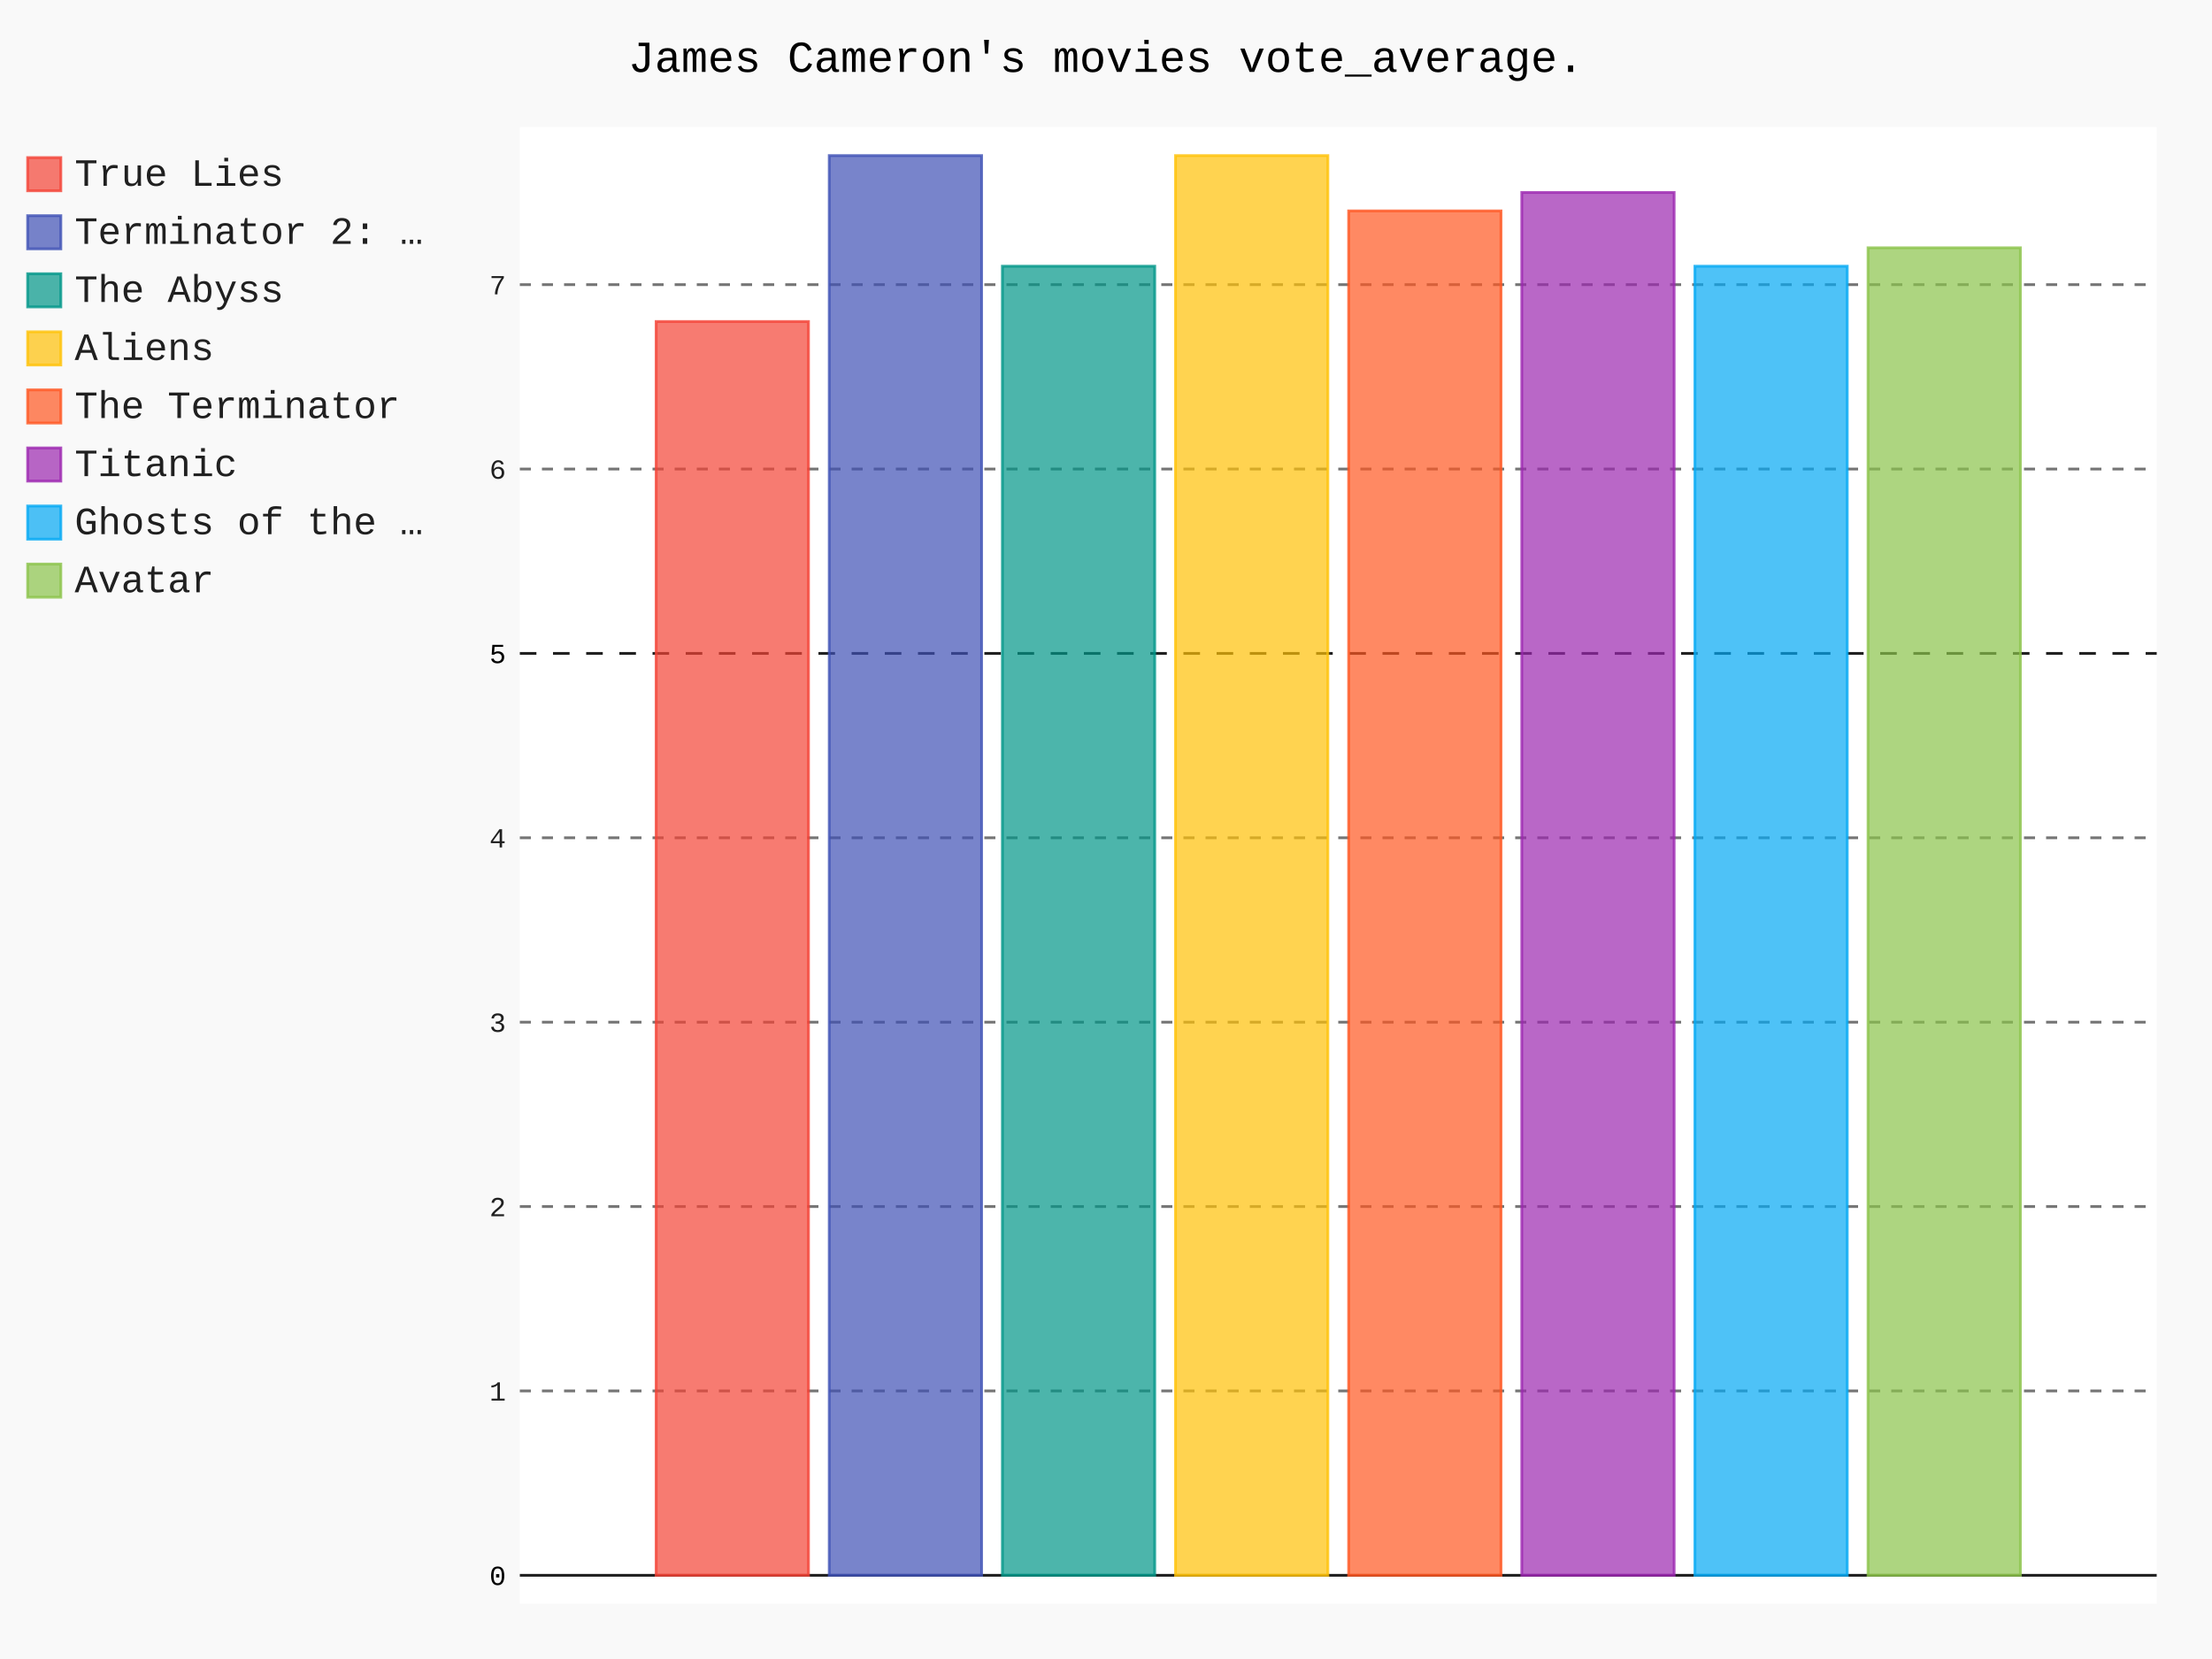
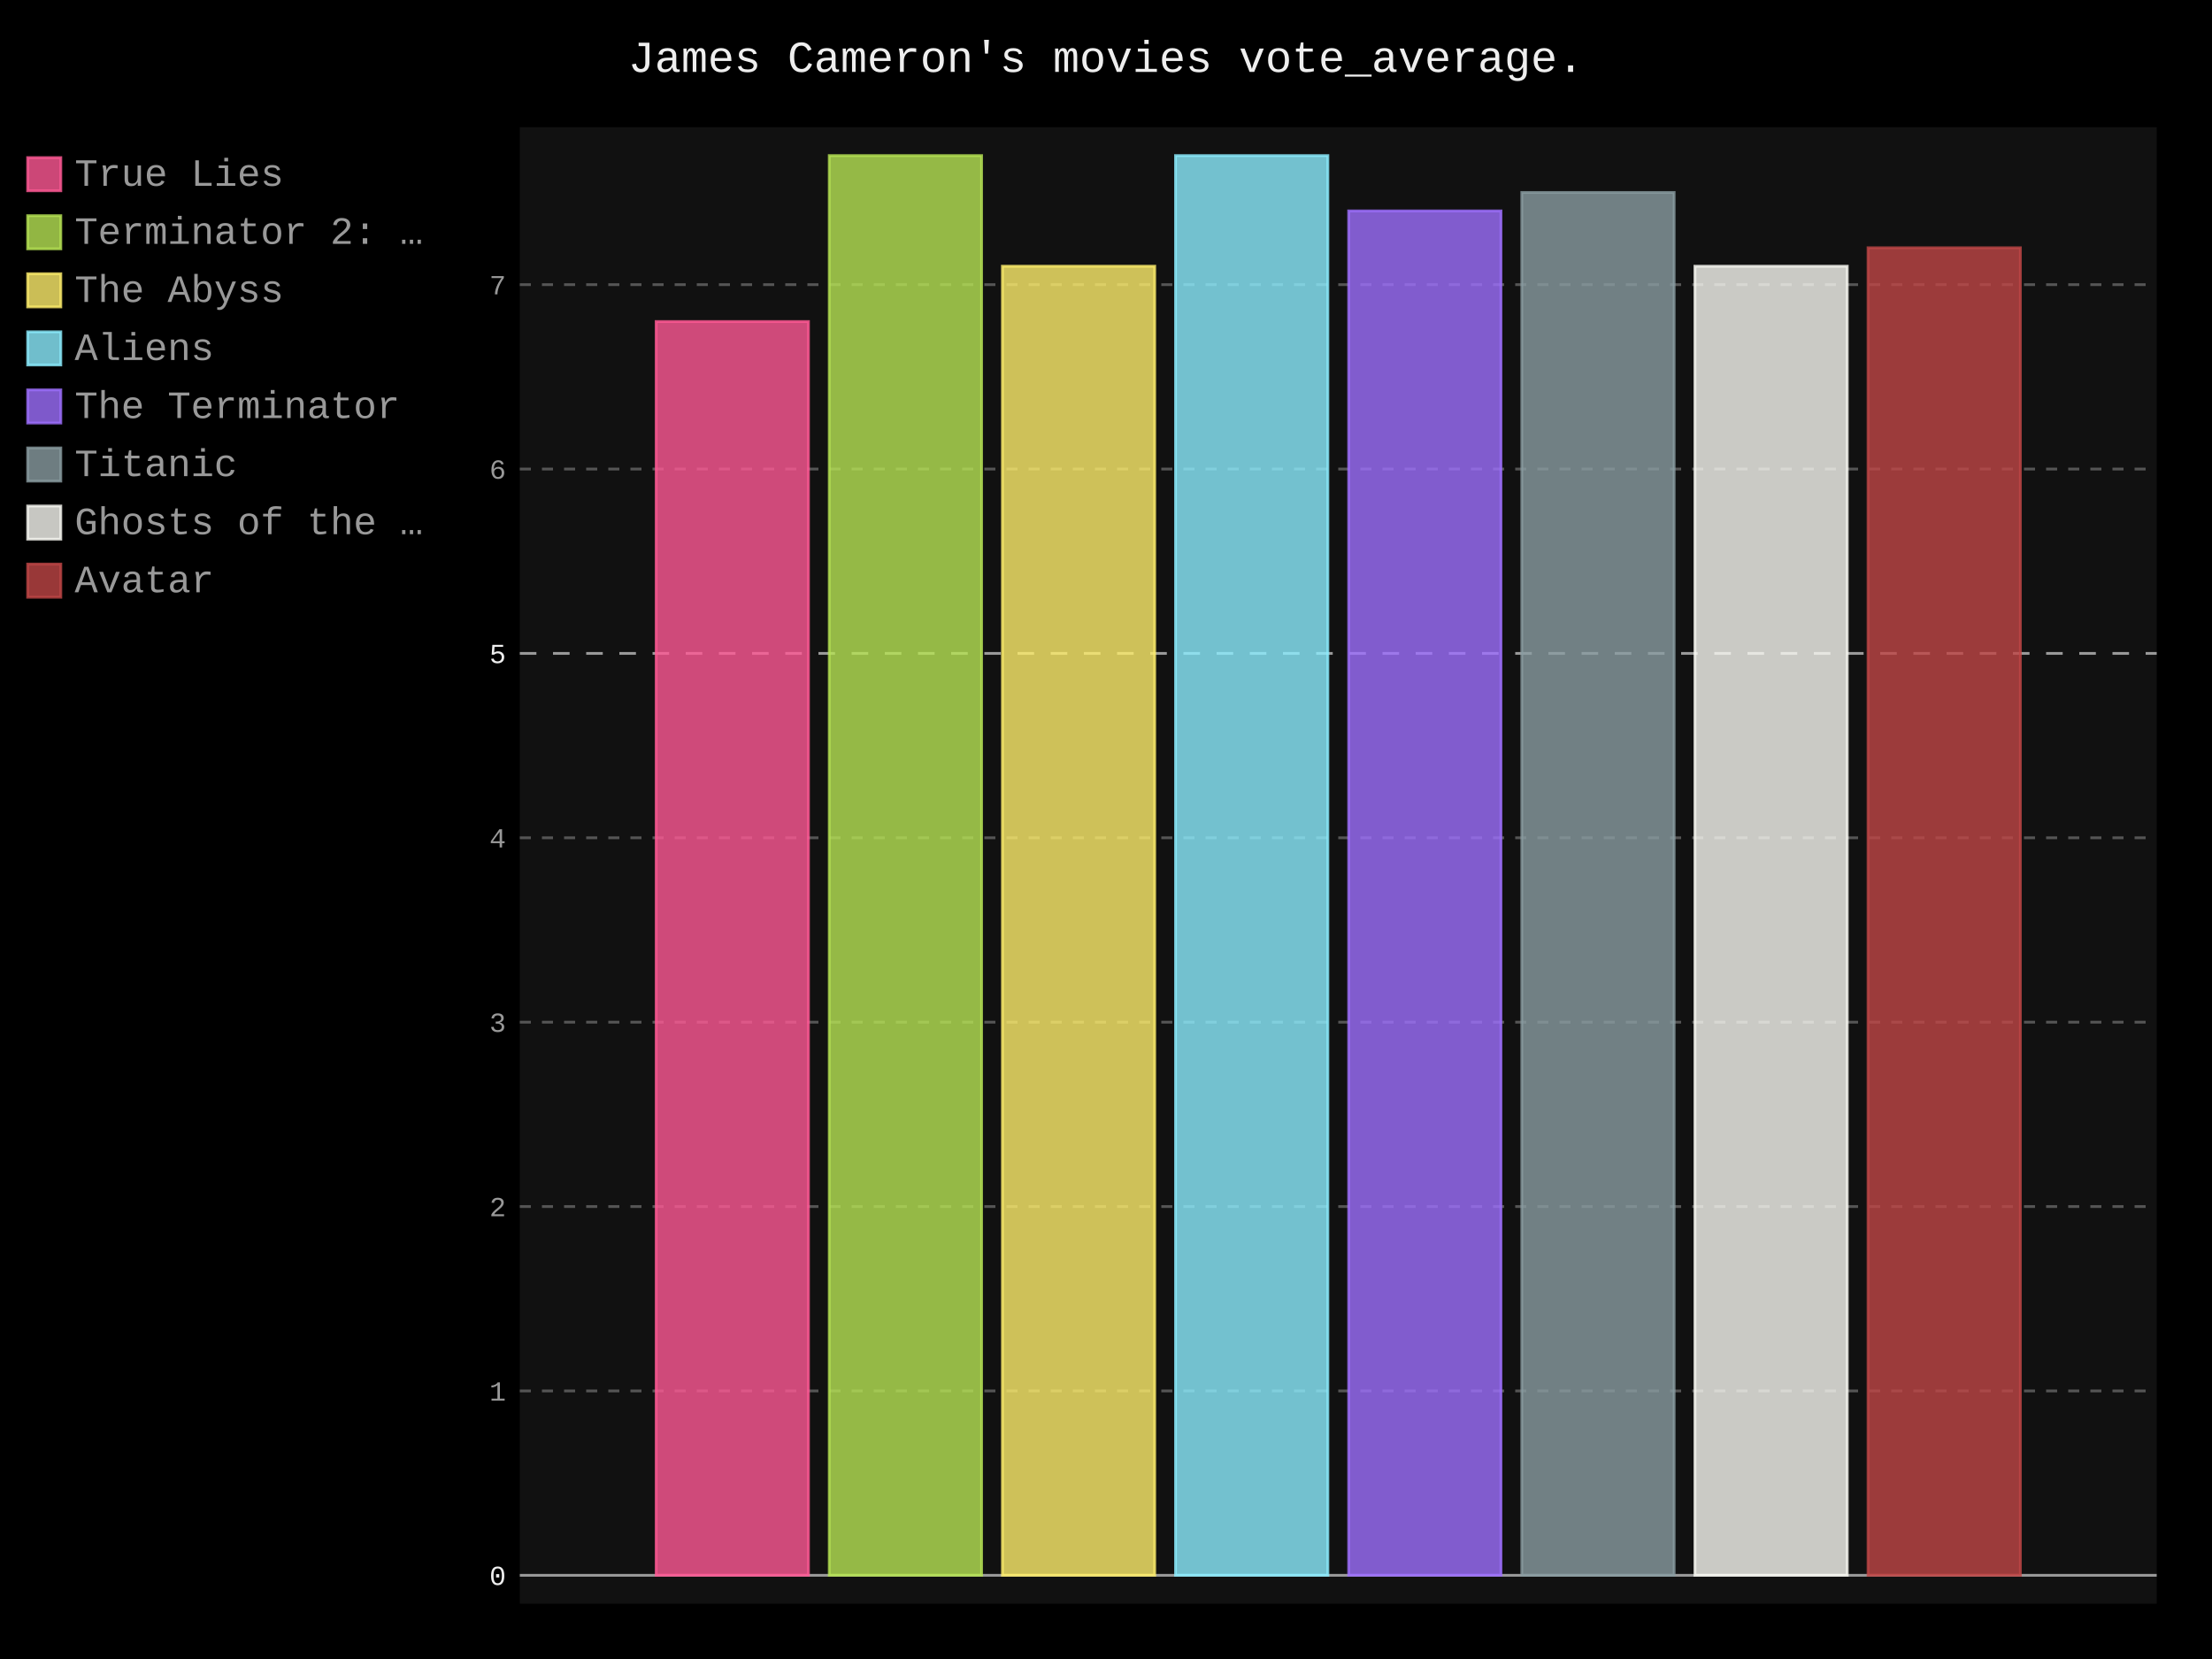
- <svg xmlns="http://www.w3.org/2000/svg" class="pygal-chart" id="chart-5eafc3f3-6ed3-4acb-a90a-a52fdd0b2acf" viewBox="0 0 800 600">
+ <svg xmlns="http://www.w3.org/2000/svg" id="chart-35e55604-89fc-4074-8564-cfbbc21fbacc" class="pygal-chart" viewBox="0 0 800 600">
  <defs>
-     <style type="text/css">#chart-5eafc3f3-6ed3-4acb-a90a-a52fdd0b2acf{-webkit-user-select:none;-webkit-font-smoothing:antialiased;font-family:Consolas,"Liberation Mono",Menlo,Courier,monospace}#chart-5eafc3f3-6ed3-4acb-a90a-a52fdd0b2acf .title{font-family:Consolas,"Liberation Mono",Menlo,Courier,monospace;font-size:16px}#chart-5eafc3f3-6ed3-4acb-a90a-a52fdd0b2acf .legends .legend text{font-family:Consolas,"Liberation Mono",Menlo,Courier,monospace;font-size:14px}#chart-5eafc3f3-6ed3-4acb-a90a-a52fdd0b2acf .axis text{font-family:Consolas,"Liberation Mono",Menlo,Courier,monospace;font-size:10px}#chart-5eafc3f3-6ed3-4acb-a90a-a52fdd0b2acf .axis text.major{font-family:Consolas,"Liberation Mono",Menlo,Courier,monospace;font-size:10px}#chart-5eafc3f3-6ed3-4acb-a90a-a52fdd0b2acf .text-overlay text.value{font-family:Consolas,"Liberation Mono",Menlo,Courier,monospace;font-size:16px}#chart-5eafc3f3-6ed3-4acb-a90a-a52fdd0b2acf .text-overlay text.label{font-family:Consolas,"Liberation Mono",Menlo,Courier,monospace;font-size:10px}#chart-5eafc3f3-6ed3-4acb-a90a-a52fdd0b2acf .tooltip{font-family:Consolas,"Liberation Mono",Menlo,Courier,monospace;font-size:14px}#chart-5eafc3f3-6ed3-4acb-a90a-a52fdd0b2acf text.no_data{font-family:Consolas,"Liberation Mono",Menlo,Courier,monospace;font-size:64px}
- #chart-5eafc3f3-6ed3-4acb-a90a-a52fdd0b2acf{background-color:rgba(249,249,249,1)}#chart-5eafc3f3-6ed3-4acb-a90a-a52fdd0b2acf path,#chart-5eafc3f3-6ed3-4acb-a90a-a52fdd0b2acf line,#chart-5eafc3f3-6ed3-4acb-a90a-a52fdd0b2acf rect,#chart-5eafc3f3-6ed3-4acb-a90a-a52fdd0b2acf circle{-webkit-transition:150ms;-moz-transition:150ms;transition:150ms}#chart-5eafc3f3-6ed3-4acb-a90a-a52fdd0b2acf .graph &gt; .background{fill:rgba(249,249,249,1)}#chart-5eafc3f3-6ed3-4acb-a90a-a52fdd0b2acf .plot &gt; .background{fill:rgba(255,255,255,1)}#chart-5eafc3f3-6ed3-4acb-a90a-a52fdd0b2acf .graph{fill:rgba(0,0,0,.87)}#chart-5eafc3f3-6ed3-4acb-a90a-a52fdd0b2acf text.no_data{fill:rgba(0,0,0,1)}#chart-5eafc3f3-6ed3-4acb-a90a-a52fdd0b2acf .title{fill:rgba(0,0,0,1)}#chart-5eafc3f3-6ed3-4acb-a90a-a52fdd0b2acf .legends .legend text{fill:rgba(0,0,0,.87)}#chart-5eafc3f3-6ed3-4acb-a90a-a52fdd0b2acf .legends .legend:hover text{fill:rgba(0,0,0,1)}#chart-5eafc3f3-6ed3-4acb-a90a-a52fdd0b2acf .axis .line{stroke:rgba(0,0,0,1)}#chart-5eafc3f3-6ed3-4acb-a90a-a52fdd0b2acf .axis .guide.line{stroke:rgba(0,0,0,.54)}#chart-5eafc3f3-6ed3-4acb-a90a-a52fdd0b2acf .axis .major.line{stroke:rgba(0,0,0,.87)}#chart-5eafc3f3-6ed3-4acb-a90a-a52fdd0b2acf .axis text.major{fill:rgba(0,0,0,1)}#chart-5eafc3f3-6ed3-4acb-a90a-a52fdd0b2acf .axis.y .guides:hover .guide.line,#chart-5eafc3f3-6ed3-4acb-a90a-a52fdd0b2acf .line-graph .axis.x .guides:hover .guide.line,#chart-5eafc3f3-6ed3-4acb-a90a-a52fdd0b2acf .stackedline-graph .axis.x .guides:hover .guide.line,#chart-5eafc3f3-6ed3-4acb-a90a-a52fdd0b2acf .xy-graph .axis.x .guides:hover .guide.line{stroke:rgba(0,0,0,1)}#chart-5eafc3f3-6ed3-4acb-a90a-a52fdd0b2acf .axis .guides:hover text{fill:rgba(0,0,0,1)}#chart-5eafc3f3-6ed3-4acb-a90a-a52fdd0b2acf .reactive{fill-opacity:.7;stroke-opacity:.8}#chart-5eafc3f3-6ed3-4acb-a90a-a52fdd0b2acf .ci{stroke:rgba(0,0,0,.87)}#chart-5eafc3f3-6ed3-4acb-a90a-a52fdd0b2acf .reactive.active,#chart-5eafc3f3-6ed3-4acb-a90a-a52fdd0b2acf .active .reactive{fill-opacity:.8;stroke-opacity:.9;stroke-width:4}#chart-5eafc3f3-6ed3-4acb-a90a-a52fdd0b2acf .ci .reactive.active{stroke-width:1.5}#chart-5eafc3f3-6ed3-4acb-a90a-a52fdd0b2acf .series text{fill:rgba(0,0,0,1)}#chart-5eafc3f3-6ed3-4acb-a90a-a52fdd0b2acf .tooltip rect{fill:rgba(255,255,255,1);stroke:rgba(0,0,0,1);-webkit-transition:opacity 150ms;-moz-transition:opacity 150ms;transition:opacity 150ms}#chart-5eafc3f3-6ed3-4acb-a90a-a52fdd0b2acf .tooltip .label{fill:rgba(0,0,0,.87)}#chart-5eafc3f3-6ed3-4acb-a90a-a52fdd0b2acf .tooltip .label{fill:rgba(0,0,0,.87)}#chart-5eafc3f3-6ed3-4acb-a90a-a52fdd0b2acf .tooltip .legend{font-size:.8em;fill:rgba(0,0,0,.54)}#chart-5eafc3f3-6ed3-4acb-a90a-a52fdd0b2acf .tooltip .x_label{font-size:.6em;fill:rgba(0,0,0,1)}#chart-5eafc3f3-6ed3-4acb-a90a-a52fdd0b2acf .tooltip .xlink{font-size:.5em;text-decoration:underline}#chart-5eafc3f3-6ed3-4acb-a90a-a52fdd0b2acf .tooltip .value{font-size:1.5em}#chart-5eafc3f3-6ed3-4acb-a90a-a52fdd0b2acf .bound{font-size:.5em}#chart-5eafc3f3-6ed3-4acb-a90a-a52fdd0b2acf .max-value{font-size:.75em;fill:rgba(0,0,0,.54)}#chart-5eafc3f3-6ed3-4acb-a90a-a52fdd0b2acf .map-element{fill:rgba(255,255,255,1);stroke:rgba(0,0,0,.54) !important}#chart-5eafc3f3-6ed3-4acb-a90a-a52fdd0b2acf .map-element .reactive{fill-opacity:inherit;stroke-opacity:inherit}#chart-5eafc3f3-6ed3-4acb-a90a-a52fdd0b2acf .color-0,#chart-5eafc3f3-6ed3-4acb-a90a-a52fdd0b2acf .color-0 a:visited{stroke:#F44336;fill:#F44336}#chart-5eafc3f3-6ed3-4acb-a90a-a52fdd0b2acf .color-1,#chart-5eafc3f3-6ed3-4acb-a90a-a52fdd0b2acf .color-1 a:visited{stroke:#3F51B5;fill:#3F51B5}#chart-5eafc3f3-6ed3-4acb-a90a-a52fdd0b2acf .color-2,#chart-5eafc3f3-6ed3-4acb-a90a-a52fdd0b2acf .color-2 a:visited{stroke:#009688;fill:#009688}#chart-5eafc3f3-6ed3-4acb-a90a-a52fdd0b2acf .color-3,#chart-5eafc3f3-6ed3-4acb-a90a-a52fdd0b2acf .color-3 a:visited{stroke:#FFC107;fill:#FFC107}#chart-5eafc3f3-6ed3-4acb-a90a-a52fdd0b2acf .color-4,#chart-5eafc3f3-6ed3-4acb-a90a-a52fdd0b2acf .color-4 a:visited{stroke:#FF5722;fill:#FF5722}#chart-5eafc3f3-6ed3-4acb-a90a-a52fdd0b2acf .color-5,#chart-5eafc3f3-6ed3-4acb-a90a-a52fdd0b2acf .color-5 a:visited{stroke:#9C27B0;fill:#9C27B0}#chart-5eafc3f3-6ed3-4acb-a90a-a52fdd0b2acf .color-6,#chart-5eafc3f3-6ed3-4acb-a90a-a52fdd0b2acf .color-6 a:visited{stroke:#03A9F4;fill:#03A9F4}#chart-5eafc3f3-6ed3-4acb-a90a-a52fdd0b2acf .color-7,#chart-5eafc3f3-6ed3-4acb-a90a-a52fdd0b2acf .color-7 a:visited{stroke:#8BC34A;fill:#8BC34A}#chart-5eafc3f3-6ed3-4acb-a90a-a52fdd0b2acf .text-overlay .color-0 text{fill:black}#chart-5eafc3f3-6ed3-4acb-a90a-a52fdd0b2acf .text-overlay .color-1 text{fill:black}#chart-5eafc3f3-6ed3-4acb-a90a-a52fdd0b2acf .text-overlay .color-2 text{fill:black}#chart-5eafc3f3-6ed3-4acb-a90a-a52fdd0b2acf .text-overlay .color-3 text{fill:black}#chart-5eafc3f3-6ed3-4acb-a90a-a52fdd0b2acf .text-overlay .color-4 text{fill:black}#chart-5eafc3f3-6ed3-4acb-a90a-a52fdd0b2acf .text-overlay .color-5 text{fill:black}#chart-5eafc3f3-6ed3-4acb-a90a-a52fdd0b2acf .text-overlay .color-6 text{fill:black}#chart-5eafc3f3-6ed3-4acb-a90a-a52fdd0b2acf .text-overlay .color-7 text{fill:black}
- #chart-5eafc3f3-6ed3-4acb-a90a-a52fdd0b2acf text.no_data{text-anchor:middle}#chart-5eafc3f3-6ed3-4acb-a90a-a52fdd0b2acf .guide.line{fill:none}#chart-5eafc3f3-6ed3-4acb-a90a-a52fdd0b2acf .centered{text-anchor:middle}#chart-5eafc3f3-6ed3-4acb-a90a-a52fdd0b2acf .title{text-anchor:middle}#chart-5eafc3f3-6ed3-4acb-a90a-a52fdd0b2acf .legends .legend text{fill-opacity:1}#chart-5eafc3f3-6ed3-4acb-a90a-a52fdd0b2acf .axis.x text{text-anchor:middle}#chart-5eafc3f3-6ed3-4acb-a90a-a52fdd0b2acf .axis.x:not(.web) text[transform]{text-anchor:start}#chart-5eafc3f3-6ed3-4acb-a90a-a52fdd0b2acf .axis.x:not(.web) text[transform].backwards{text-anchor:end}#chart-5eafc3f3-6ed3-4acb-a90a-a52fdd0b2acf .axis.y text{text-anchor:end}#chart-5eafc3f3-6ed3-4acb-a90a-a52fdd0b2acf .axis.y text[transform].backwards{text-anchor:start}#chart-5eafc3f3-6ed3-4acb-a90a-a52fdd0b2acf .axis.y2 text{text-anchor:start}#chart-5eafc3f3-6ed3-4acb-a90a-a52fdd0b2acf .axis.y2 text[transform].backwards{text-anchor:end}#chart-5eafc3f3-6ed3-4acb-a90a-a52fdd0b2acf .axis .guide.line{stroke-dasharray:4,4}#chart-5eafc3f3-6ed3-4acb-a90a-a52fdd0b2acf .axis .major.guide.line{stroke-dasharray:6,6}#chart-5eafc3f3-6ed3-4acb-a90a-a52fdd0b2acf .horizontal .axis.y .guide.line,#chart-5eafc3f3-6ed3-4acb-a90a-a52fdd0b2acf .horizontal .axis.y2 .guide.line,#chart-5eafc3f3-6ed3-4acb-a90a-a52fdd0b2acf .vertical .axis.x .guide.line{opacity:0}#chart-5eafc3f3-6ed3-4acb-a90a-a52fdd0b2acf .horizontal .axis.always_show .guide.line,#chart-5eafc3f3-6ed3-4acb-a90a-a52fdd0b2acf .vertical .axis.always_show .guide.line{opacity:1 !important}#chart-5eafc3f3-6ed3-4acb-a90a-a52fdd0b2acf .axis.y .guides:hover .guide.line,#chart-5eafc3f3-6ed3-4acb-a90a-a52fdd0b2acf .axis.y2 .guides:hover .guide.line,#chart-5eafc3f3-6ed3-4acb-a90a-a52fdd0b2acf .axis.x .guides:hover .guide.line{opacity:1}#chart-5eafc3f3-6ed3-4acb-a90a-a52fdd0b2acf .axis .guides:hover text{opacity:1}#chart-5eafc3f3-6ed3-4acb-a90a-a52fdd0b2acf .nofill{fill:none}#chart-5eafc3f3-6ed3-4acb-a90a-a52fdd0b2acf .subtle-fill{fill-opacity:.2}#chart-5eafc3f3-6ed3-4acb-a90a-a52fdd0b2acf .dot{stroke-width:1px;fill-opacity:1}#chart-5eafc3f3-6ed3-4acb-a90a-a52fdd0b2acf .dot.active{stroke-width:5px}#chart-5eafc3f3-6ed3-4acb-a90a-a52fdd0b2acf .dot.negative{fill:transparent}#chart-5eafc3f3-6ed3-4acb-a90a-a52fdd0b2acf text,#chart-5eafc3f3-6ed3-4acb-a90a-a52fdd0b2acf tspan{stroke:none !important}#chart-5eafc3f3-6ed3-4acb-a90a-a52fdd0b2acf .series text.active{opacity:1}#chart-5eafc3f3-6ed3-4acb-a90a-a52fdd0b2acf .tooltip rect{fill-opacity:.95;stroke-width:.5}#chart-5eafc3f3-6ed3-4acb-a90a-a52fdd0b2acf .tooltip text{fill-opacity:1}#chart-5eafc3f3-6ed3-4acb-a90a-a52fdd0b2acf .showable{visibility:hidden}#chart-5eafc3f3-6ed3-4acb-a90a-a52fdd0b2acf .showable.shown{visibility:visible}#chart-5eafc3f3-6ed3-4acb-a90a-a52fdd0b2acf .gauge-background{fill:rgba(229,229,229,1);stroke:none}#chart-5eafc3f3-6ed3-4acb-a90a-a52fdd0b2acf .bg-lines{stroke:rgba(249,249,249,1);stroke-width:2px}</style>
+     <style type="text/css">#chart-35e55604-89fc-4074-8564-cfbbc21fbacc{-webkit-user-select:none;-webkit-font-smoothing:antialiased;font-family:Consolas,"Liberation Mono",Menlo,Courier,monospace}#chart-35e55604-89fc-4074-8564-cfbbc21fbacc .title{font-family:Consolas,"Liberation Mono",Menlo,Courier,monospace;font-size:16px}#chart-35e55604-89fc-4074-8564-cfbbc21fbacc .legends .legend text{font-family:Consolas,"Liberation Mono",Menlo,Courier,monospace;font-size:14px}#chart-35e55604-89fc-4074-8564-cfbbc21fbacc .axis text{font-family:Consolas,"Liberation Mono",Menlo,Courier,monospace;font-size:10px}#chart-35e55604-89fc-4074-8564-cfbbc21fbacc .axis text.major{font-family:Consolas,"Liberation Mono",Menlo,Courier,monospace;font-size:10px}#chart-35e55604-89fc-4074-8564-cfbbc21fbacc .text-overlay text.value{font-family:Consolas,"Liberation Mono",Menlo,Courier,monospace;font-size:16px}#chart-35e55604-89fc-4074-8564-cfbbc21fbacc .text-overlay text.label{font-family:Consolas,"Liberation Mono",Menlo,Courier,monospace;font-size:10px}#chart-35e55604-89fc-4074-8564-cfbbc21fbacc .tooltip{font-family:Consolas,"Liberation Mono",Menlo,Courier,monospace;font-size:14px}#chart-35e55604-89fc-4074-8564-cfbbc21fbacc text.no_data{font-family:Consolas,"Liberation Mono",Menlo,Courier,monospace;font-size:64px}
+ #chart-35e55604-89fc-4074-8564-cfbbc21fbacc{background-color:black}#chart-35e55604-89fc-4074-8564-cfbbc21fbacc path,#chart-35e55604-89fc-4074-8564-cfbbc21fbacc line,#chart-35e55604-89fc-4074-8564-cfbbc21fbacc rect,#chart-35e55604-89fc-4074-8564-cfbbc21fbacc circle{-webkit-transition:250ms;-moz-transition:250ms;transition:250ms}#chart-35e55604-89fc-4074-8564-cfbbc21fbacc .graph &gt; .background{fill:black}#chart-35e55604-89fc-4074-8564-cfbbc21fbacc .plot &gt; .background{fill:#111}#chart-35e55604-89fc-4074-8564-cfbbc21fbacc .graph{fill:#999}#chart-35e55604-89fc-4074-8564-cfbbc21fbacc text.no_data{fill:#eee}#chart-35e55604-89fc-4074-8564-cfbbc21fbacc .title{fill:#eee}#chart-35e55604-89fc-4074-8564-cfbbc21fbacc .legends .legend text{fill:#999}#chart-35e55604-89fc-4074-8564-cfbbc21fbacc .legends .legend:hover text{fill:#eee}#chart-35e55604-89fc-4074-8564-cfbbc21fbacc .axis .line{stroke:#eee}#chart-35e55604-89fc-4074-8564-cfbbc21fbacc .axis .guide.line{stroke:#555}#chart-35e55604-89fc-4074-8564-cfbbc21fbacc .axis .major.line{stroke:#999}#chart-35e55604-89fc-4074-8564-cfbbc21fbacc .axis text.major{fill:#eee}#chart-35e55604-89fc-4074-8564-cfbbc21fbacc .axis.y .guides:hover .guide.line,#chart-35e55604-89fc-4074-8564-cfbbc21fbacc .line-graph .axis.x .guides:hover .guide.line,#chart-35e55604-89fc-4074-8564-cfbbc21fbacc .stackedline-graph .axis.x .guides:hover .guide.line,#chart-35e55604-89fc-4074-8564-cfbbc21fbacc .xy-graph .axis.x .guides:hover .guide.line{stroke:#eee}#chart-35e55604-89fc-4074-8564-cfbbc21fbacc .axis .guides:hover text{fill:#eee}#chart-35e55604-89fc-4074-8564-cfbbc21fbacc .reactive{fill-opacity:.8;stroke-opacity:.8}#chart-35e55604-89fc-4074-8564-cfbbc21fbacc .ci{stroke:#999}#chart-35e55604-89fc-4074-8564-cfbbc21fbacc .reactive.active,#chart-35e55604-89fc-4074-8564-cfbbc21fbacc .active .reactive{fill-opacity:.4;stroke-opacity:.9;stroke-width:4}#chart-35e55604-89fc-4074-8564-cfbbc21fbacc .ci .reactive.active{stroke-width:1.5}#chart-35e55604-89fc-4074-8564-cfbbc21fbacc .series text{fill:#eee}#chart-35e55604-89fc-4074-8564-cfbbc21fbacc .tooltip rect{fill:#111;stroke:#eee;-webkit-transition:opacity 250ms;-moz-transition:opacity 250ms;transition:opacity 250ms}#chart-35e55604-89fc-4074-8564-cfbbc21fbacc .tooltip .label{fill:#999}#chart-35e55604-89fc-4074-8564-cfbbc21fbacc .tooltip .label{fill:#999}#chart-35e55604-89fc-4074-8564-cfbbc21fbacc .tooltip .legend{font-size:.8em;fill:#555}#chart-35e55604-89fc-4074-8564-cfbbc21fbacc .tooltip .x_label{font-size:.6em;fill:#eee}#chart-35e55604-89fc-4074-8564-cfbbc21fbacc .tooltip .xlink{font-size:.5em;text-decoration:underline}#chart-35e55604-89fc-4074-8564-cfbbc21fbacc .tooltip .value{font-size:1.5em}#chart-35e55604-89fc-4074-8564-cfbbc21fbacc .bound{font-size:.5em}#chart-35e55604-89fc-4074-8564-cfbbc21fbacc .max-value{font-size:.75em;fill:#555}#chart-35e55604-89fc-4074-8564-cfbbc21fbacc .map-element{fill:#111;stroke:#555 !important}#chart-35e55604-89fc-4074-8564-cfbbc21fbacc .map-element .reactive{fill-opacity:inherit;stroke-opacity:inherit}#chart-35e55604-89fc-4074-8564-cfbbc21fbacc .color-0,#chart-35e55604-89fc-4074-8564-cfbbc21fbacc .color-0 a:visited{stroke:#ff5995;fill:#ff5995}#chart-35e55604-89fc-4074-8564-cfbbc21fbacc .color-1,#chart-35e55604-89fc-4074-8564-cfbbc21fbacc .color-1 a:visited{stroke:#b6e354;fill:#b6e354}#chart-35e55604-89fc-4074-8564-cfbbc21fbacc .color-2,#chart-35e55604-89fc-4074-8564-cfbbc21fbacc .color-2 a:visited{stroke:#feed6c;fill:#feed6c}#chart-35e55604-89fc-4074-8564-cfbbc21fbacc .color-3,#chart-35e55604-89fc-4074-8564-cfbbc21fbacc .color-3 a:visited{stroke:#8cedff;fill:#8cedff}#chart-35e55604-89fc-4074-8564-cfbbc21fbacc .color-4,#chart-35e55604-89fc-4074-8564-cfbbc21fbacc .color-4 a:visited{stroke:#9e6ffe;fill:#9e6ffe}#chart-35e55604-89fc-4074-8564-cfbbc21fbacc .color-5,#chart-35e55604-89fc-4074-8564-cfbbc21fbacc .color-5 a:visited{stroke:#899ca1;fill:#899ca1}#chart-35e55604-89fc-4074-8564-cfbbc21fbacc .color-6,#chart-35e55604-89fc-4074-8564-cfbbc21fbacc .color-6 a:visited{stroke:#f8f8f2;fill:#f8f8f2}#chart-35e55604-89fc-4074-8564-cfbbc21fbacc .color-7,#chart-35e55604-89fc-4074-8564-cfbbc21fbacc .color-7 a:visited{stroke:#bf4646;fill:#bf4646}#chart-35e55604-89fc-4074-8564-cfbbc21fbacc .text-overlay .color-0 text{fill:black}#chart-35e55604-89fc-4074-8564-cfbbc21fbacc .text-overlay .color-1 text{fill:black}#chart-35e55604-89fc-4074-8564-cfbbc21fbacc .text-overlay .color-2 text{fill:black}#chart-35e55604-89fc-4074-8564-cfbbc21fbacc .text-overlay .color-3 text{fill:black}#chart-35e55604-89fc-4074-8564-cfbbc21fbacc .text-overlay .color-4 text{fill:black}#chart-35e55604-89fc-4074-8564-cfbbc21fbacc .text-overlay .color-5 text{fill:black}#chart-35e55604-89fc-4074-8564-cfbbc21fbacc .text-overlay .color-6 text{fill:black}#chart-35e55604-89fc-4074-8564-cfbbc21fbacc .text-overlay .color-7 text{fill:black}
+ #chart-35e55604-89fc-4074-8564-cfbbc21fbacc text.no_data{text-anchor:middle}#chart-35e55604-89fc-4074-8564-cfbbc21fbacc .guide.line{fill:none}#chart-35e55604-89fc-4074-8564-cfbbc21fbacc .centered{text-anchor:middle}#chart-35e55604-89fc-4074-8564-cfbbc21fbacc .title{text-anchor:middle}#chart-35e55604-89fc-4074-8564-cfbbc21fbacc .legends .legend text{fill-opacity:1}#chart-35e55604-89fc-4074-8564-cfbbc21fbacc .axis.x text{text-anchor:middle}#chart-35e55604-89fc-4074-8564-cfbbc21fbacc .axis.x:not(.web) text[transform]{text-anchor:start}#chart-35e55604-89fc-4074-8564-cfbbc21fbacc .axis.x:not(.web) text[transform].backwards{text-anchor:end}#chart-35e55604-89fc-4074-8564-cfbbc21fbacc .axis.y text{text-anchor:end}#chart-35e55604-89fc-4074-8564-cfbbc21fbacc .axis.y text[transform].backwards{text-anchor:start}#chart-35e55604-89fc-4074-8564-cfbbc21fbacc .axis.y2 text{text-anchor:start}#chart-35e55604-89fc-4074-8564-cfbbc21fbacc .axis.y2 text[transform].backwards{text-anchor:end}#chart-35e55604-89fc-4074-8564-cfbbc21fbacc .axis .guide.line{stroke-dasharray:4,4}#chart-35e55604-89fc-4074-8564-cfbbc21fbacc .axis .major.guide.line{stroke-dasharray:6,6}#chart-35e55604-89fc-4074-8564-cfbbc21fbacc .horizontal .axis.y .guide.line,#chart-35e55604-89fc-4074-8564-cfbbc21fbacc .horizontal .axis.y2 .guide.line,#chart-35e55604-89fc-4074-8564-cfbbc21fbacc .vertical .axis.x .guide.line{opacity:0}#chart-35e55604-89fc-4074-8564-cfbbc21fbacc .horizontal .axis.always_show .guide.line,#chart-35e55604-89fc-4074-8564-cfbbc21fbacc .vertical .axis.always_show .guide.line{opacity:1 !important}#chart-35e55604-89fc-4074-8564-cfbbc21fbacc .axis.y .guides:hover .guide.line,#chart-35e55604-89fc-4074-8564-cfbbc21fbacc .axis.y2 .guides:hover .guide.line,#chart-35e55604-89fc-4074-8564-cfbbc21fbacc .axis.x .guides:hover .guide.line{opacity:1}#chart-35e55604-89fc-4074-8564-cfbbc21fbacc .axis .guides:hover text{opacity:1}#chart-35e55604-89fc-4074-8564-cfbbc21fbacc .nofill{fill:none}#chart-35e55604-89fc-4074-8564-cfbbc21fbacc .subtle-fill{fill-opacity:.2}#chart-35e55604-89fc-4074-8564-cfbbc21fbacc .dot{stroke-width:1px;fill-opacity:1}#chart-35e55604-89fc-4074-8564-cfbbc21fbacc .dot.active{stroke-width:5px}#chart-35e55604-89fc-4074-8564-cfbbc21fbacc .dot.negative{fill:transparent}#chart-35e55604-89fc-4074-8564-cfbbc21fbacc text,#chart-35e55604-89fc-4074-8564-cfbbc21fbacc tspan{stroke:none !important}#chart-35e55604-89fc-4074-8564-cfbbc21fbacc .series text.active{opacity:1}#chart-35e55604-89fc-4074-8564-cfbbc21fbacc .tooltip rect{fill-opacity:.95;stroke-width:.5}#chart-35e55604-89fc-4074-8564-cfbbc21fbacc .tooltip text{fill-opacity:1}#chart-35e55604-89fc-4074-8564-cfbbc21fbacc .showable{visibility:hidden}#chart-35e55604-89fc-4074-8564-cfbbc21fbacc .showable.shown{visibility:visible}#chart-35e55604-89fc-4074-8564-cfbbc21fbacc .gauge-background{fill:rgba(229,229,229,1);stroke:none}#chart-35e55604-89fc-4074-8564-cfbbc21fbacc .bg-lines{stroke:black;stroke-width:2px}</style>
  </defs>
  <g class="graph bar-graph vertical">
    <rect class="background" height="600" width="800" x="0" y="0" />
    <g class="plot" transform="translate(188, 46)">
      <rect class="background" height="534" width="592.0" x="0" y="0" />
      <g class="axis y always_show">
        <g class="guides">
          <path class="axis major line" d="M0 523.731 h592" />
          <text class="major" x="-5" y="527.231">0</text>
        </g>
        <g class="guides">
          <path class="guide line" d="M0 457.047 h592" />
          <text class="" x="-5" y="460.547">1</text>
        </g>
        <g class="guides">
          <path class="guide line" d="M0 390.364 h592" />
          <text class="" x="-5" y="393.864">2</text>
        </g>
        <g class="guides">
          <path class="guide line" d="M0 323.681 h592" />
          <text class="" x="-5" y="327.181">3</text>
        </g>
        <g class="guides">
          <path class="guide line" d="M0 256.998 h592" />
          <text class="" x="-5" y="260.498">4</text>
        </g>
        <g class="guides">
          <path class="major guide line" d="M0 190.314 h592" />
          <text class="major" x="-5" y="193.814">5</text>
        </g>
        <g class="guides">
          <path class="guide line" d="M0 123.631 h592" />
          <text class="" x="-5" y="127.131">6</text>
        </g>
        <g class="guides">
          <path class="guide line" d="M0 56.948 h592" />
          <text class="" x="-5" y="60.448">7</text>
        </g>
      </g>
      <g class="series serie-0 color-0">
        <g class="bars">
          <g class="bar">
            <rect class="rect reactive tooltip-trigger" height="453.447" rx="0" ry="0" width="55.102" x="49.295" y="70.284" />
          </g>
        </g>
      </g>
      <g class="series serie-1 color-1">
        <g class="bars">
          <g class="bar">
            <rect class="rect reactive tooltip-trigger" height="513.462" rx="0" ry="0" width="55.102" x="111.911" y="10.269" />
          </g>
        </g>
      </g>
      <g class="series serie-2 color-2">
        <g class="bars">
          <g class="bar">
            <rect class="rect reactive tooltip-trigger" height="473.452" rx="0" ry="0" width="55.102" x="174.526" y="50.279" />
          </g>
        </g>
      </g>
      <g class="series serie-3 color-3">
        <g class="bars">
          <g class="bar">
            <rect class="rect reactive tooltip-trigger" height="513.462" rx="0" ry="0" width="55.102" x="237.142" y="10.269" />
          </g>
        </g>
      </g>
      <g class="series serie-4 color-4">
        <g class="bars">
          <g class="bar">
            <rect class="rect reactive tooltip-trigger" height="493.457" rx="0" ry="0" width="55.102" x="299.757" y="30.274" />
          </g>
        </g>
      </g>
      <g class="series serie-5 color-5">
        <g class="bars">
          <g class="bar">
            <rect class="rect reactive tooltip-trigger" height="500.125" rx="0" ry="0" width="55.102" x="362.372" y="23.606" />
          </g>
        </g>
      </g>
      <g class="series serie-6 color-6">
        <g class="bars">
          <g class="bar">
            <rect class="rect reactive tooltip-trigger" height="473.452" rx="0" ry="0" width="55.102" x="424.988" y="50.279" />
          </g>
        </g>
      </g>
      <g class="series serie-7 color-7">
        <g class="bars">
          <g class="bar">
            <rect class="rect reactive tooltip-trigger" height="480.12" rx="0" ry="0" width="55.102" x="487.603" y="43.611" />
          </g>
        </g>
      </g>
    </g>
    <g class="titles">
      <text class="title plot_title" x="400.0" y="26">James Cameron's movies vote_average.</text>
    </g>
    <g class="plot overlay" transform="translate(188, 46)">
      <g class="series serie-0 color-0" />
      <g class="series serie-1 color-1" />
      <g class="series serie-2 color-2" />
      <g class="series serie-3 color-3" />
      <g class="series serie-4 color-4" />
      <g class="series serie-5 color-5" />
      <g class="series serie-6 color-6" />
      <g class="series serie-7 color-7" />
    </g>
    <g class="plot text-overlay" transform="translate(188, 46)">
      <g class="series serie-0 color-0" />
      <g class="series serie-1 color-1" />
      <g class="series serie-2 color-2" />
      <g class="series serie-3 color-3" />
      <g class="series serie-4 color-4" />
      <g class="series serie-5 color-5" />
      <g class="series serie-6 color-6" />
      <g class="series serie-7 color-7" />
    </g>
    <g class="plot tooltip-overlay" transform="translate(188, 46)">
      <g class="tooltip" style="opacity: 0" transform="translate(0 0)">
        <rect class="tooltip-box" height="0" rx="0" ry="0" width="0" />
        <g class="text" />
      </g>
    </g>
    <g class="legends" transform="translate(10, 56)">
      <g class="legend reactive activate-serie" id="activate-serie-0">
        <rect class="color-0 reactive" height="12" width="12" x="0.0" y="1.0" />
        <text x="17.0" y="11.2">True Lies</text>
      </g>
      <g class="legend reactive activate-serie" id="activate-serie-1">
        <rect class="color-1 reactive" height="12" width="12" x="0.0" y="22.0" />
        <text x="17.0" y="32.2">Terminator 2: …</text>
      </g>
      <g class="legend reactive activate-serie" id="activate-serie-2">
        <rect class="color-2 reactive" height="12" width="12" x="0.0" y="43.0" />
        <text x="17.0" y="53.2">The Abyss</text>
      </g>
      <g class="legend reactive activate-serie" id="activate-serie-3">
        <rect class="color-3 reactive" height="12" width="12" x="0.0" y="64.0" />
        <text x="17.0" y="74.2">Aliens</text>
      </g>
      <g class="legend reactive activate-serie" id="activate-serie-4">
        <rect class="color-4 reactive" height="12" width="12" x="0.0" y="85.0" />
        <text x="17.0" y="95.2">The Terminator</text>
      </g>
      <g class="legend reactive activate-serie" id="activate-serie-5">
        <rect class="color-5 reactive" height="12" width="12" x="0.0" y="106.0" />
        <text x="17.0" y="116.2">Titanic</text>
      </g>
      <g class="legend reactive activate-serie" id="activate-serie-6">
        <rect class="color-6 reactive" height="12" width="12" x="0.0" y="127.0" />
        <text x="17.0" y="137.2">Ghosts of the …</text>
      </g>
      <g class="legend reactive activate-serie" id="activate-serie-7">
        <rect class="color-7 reactive" height="12" width="12" x="0.0" y="148.0" />
        <text x="17.0" y="158.2">Avatar</text>
      </g>
    </g>
    <g class="legends" transform="translate(790, 56)" />
  </g>
</svg>
